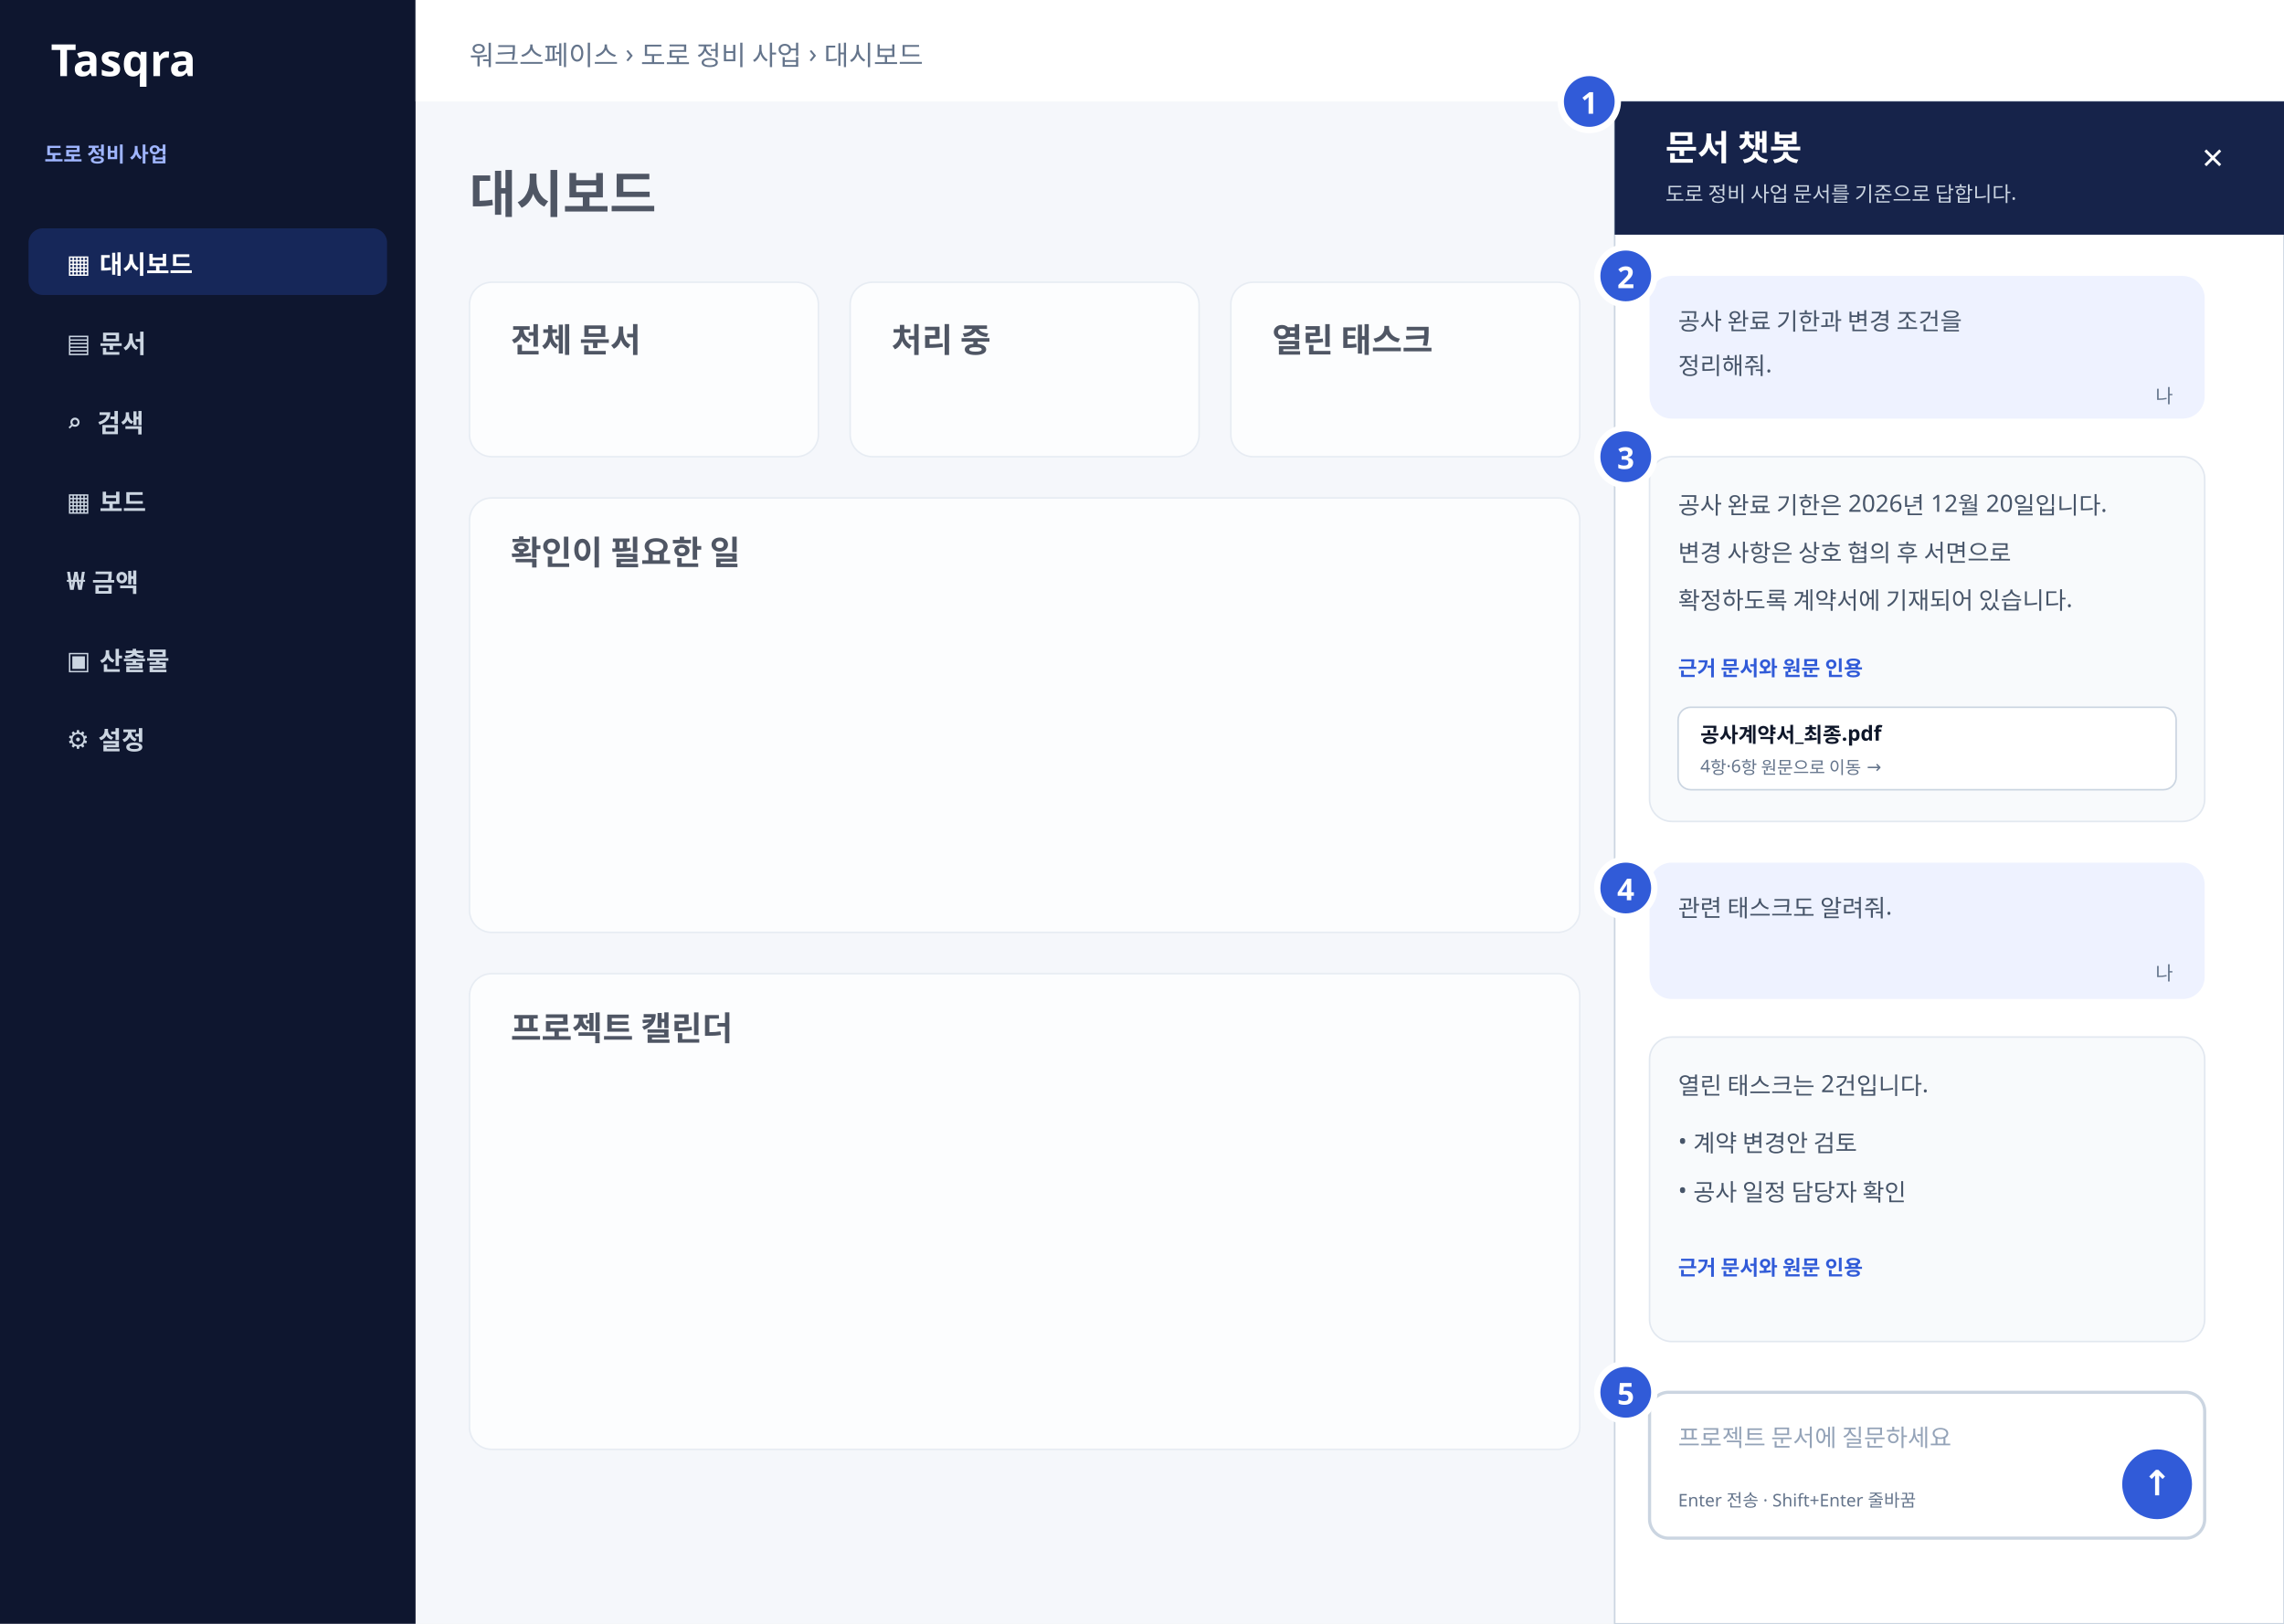
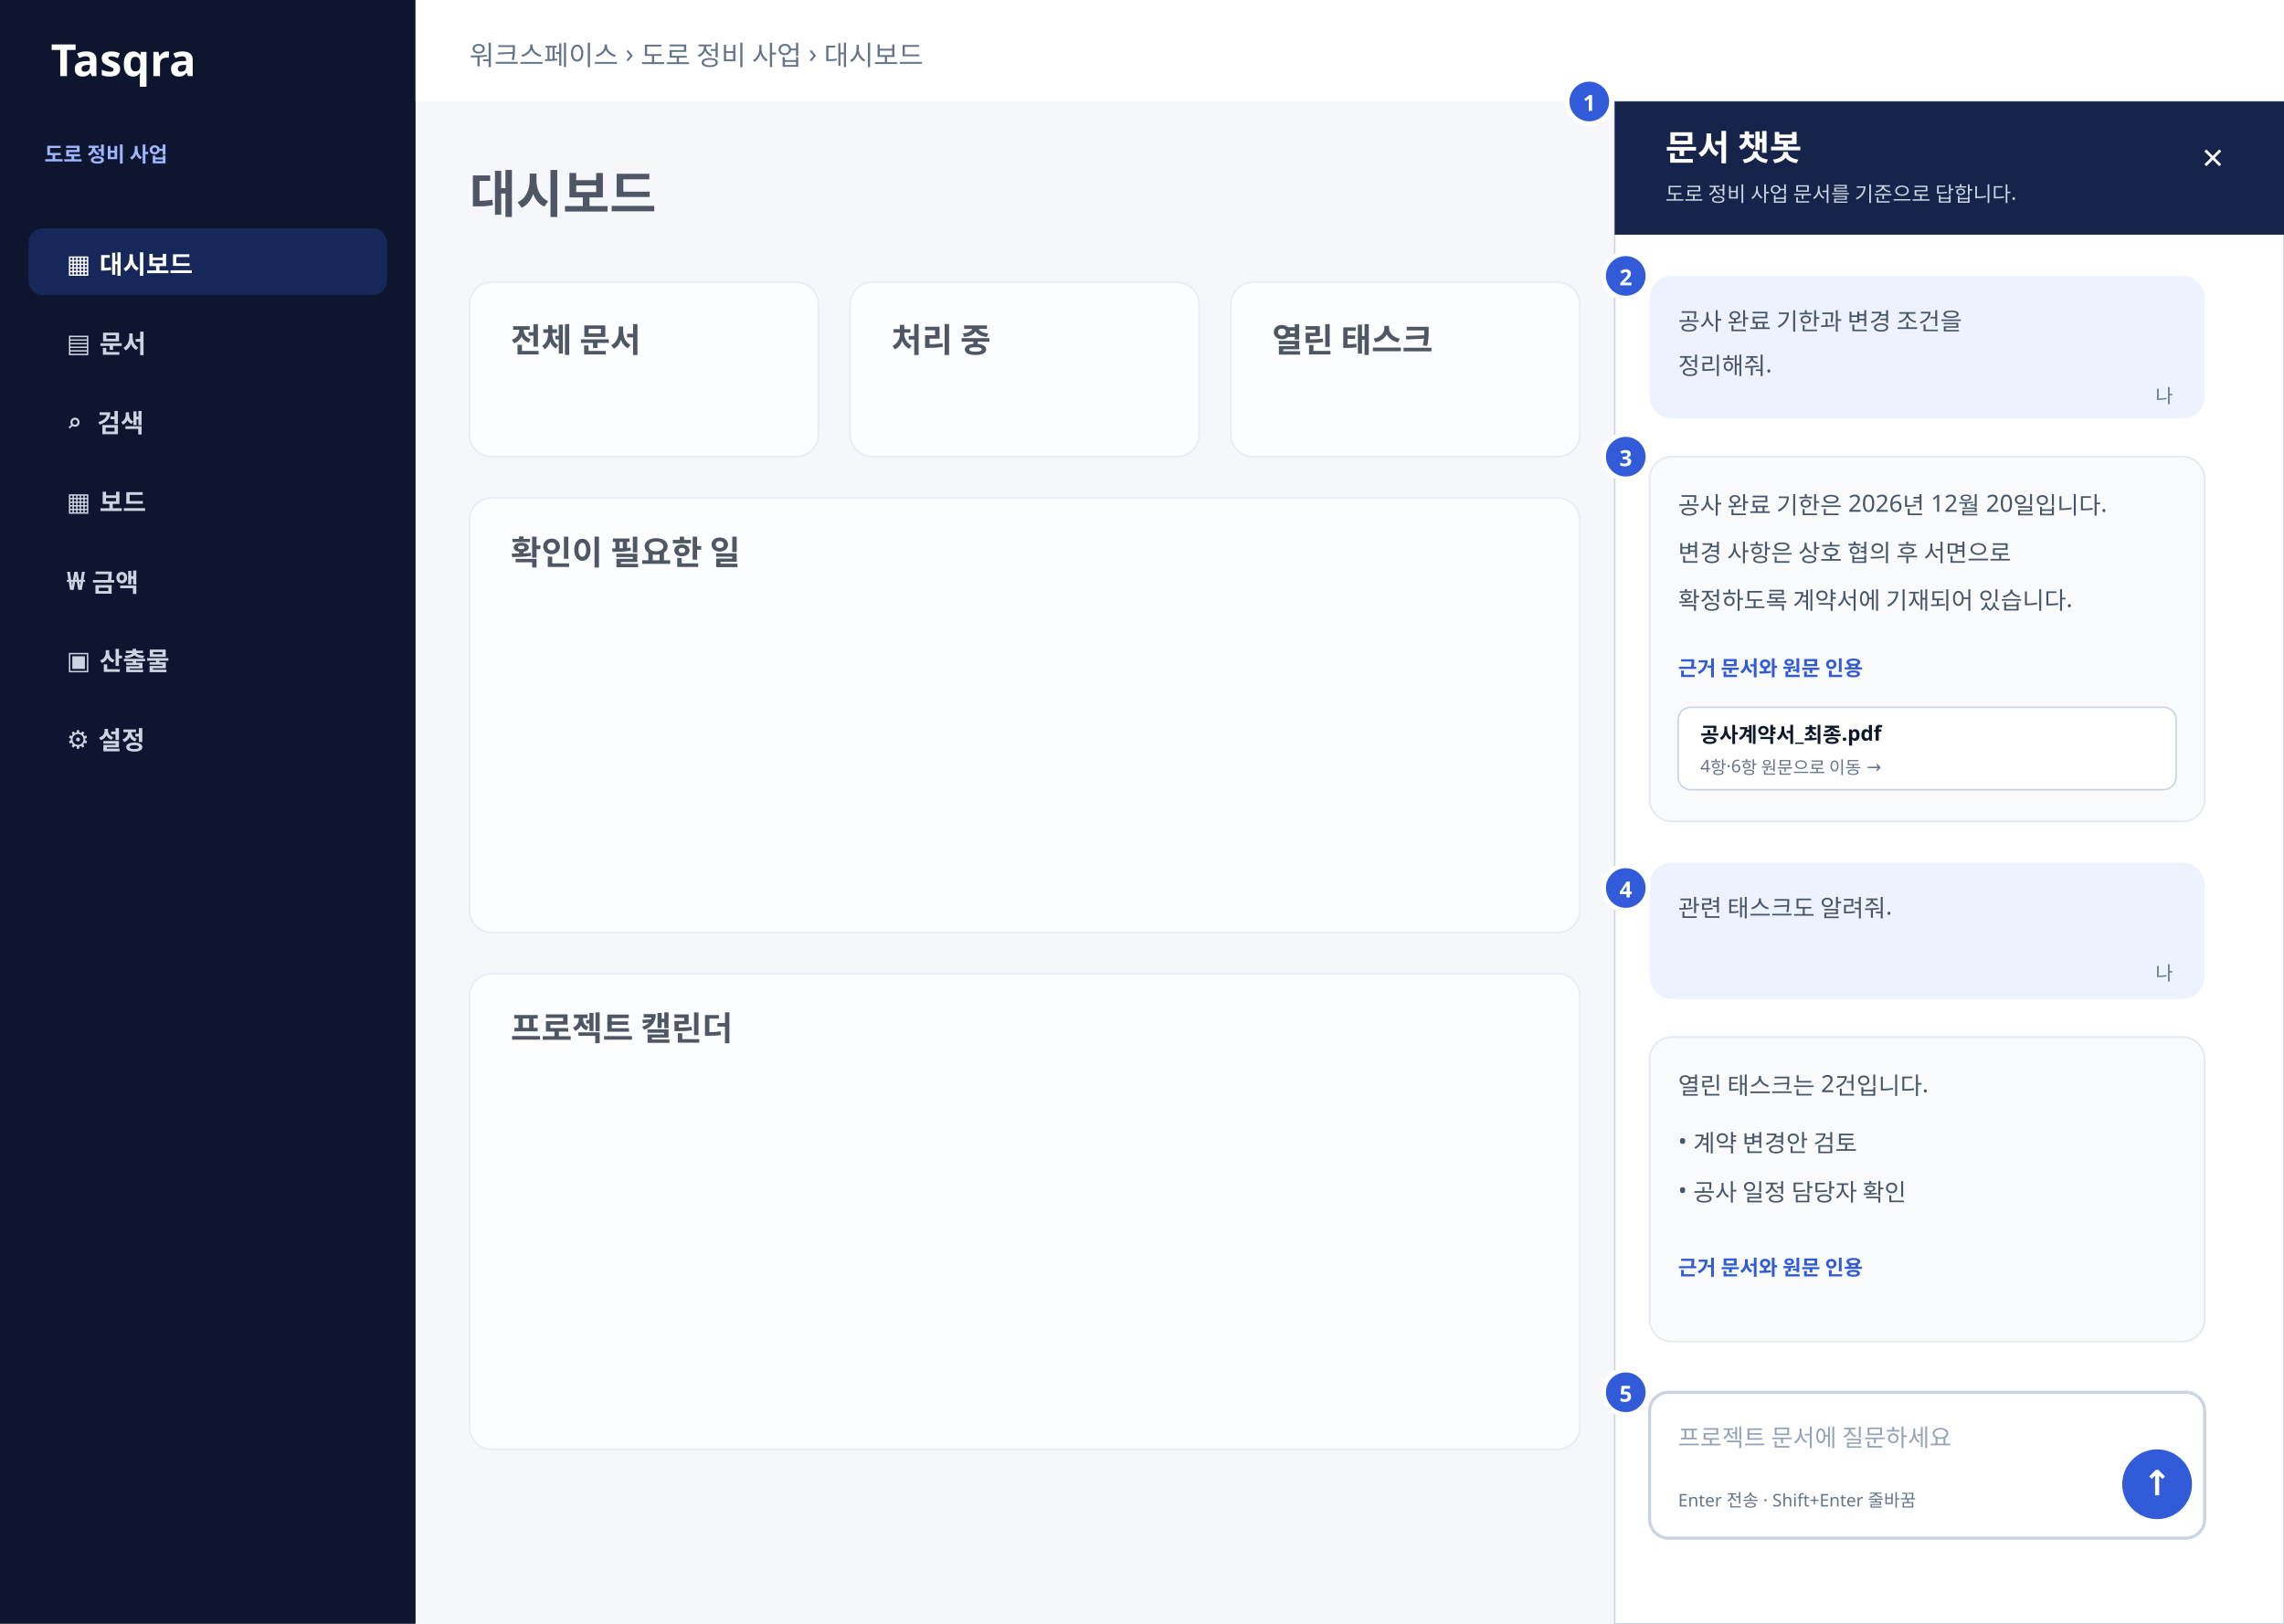
<svg xmlns="http://www.w3.org/2000/svg" viewBox="0 0 1440 1024" width="1440" height="1024" role="img" aria-labelledby="title desc">
  <defs>
-     <style>@font-face{font-family:'Noto Sans KR';src:url('../포트폴리오/NotoSansKR.ttf') format('truetype');font-weight:100 900}text{font-family:'Noto Sans KR',Pretendard,'Malgun Gothic',sans-serif}.title{font-size:32px;font-weight:850;fill:#0f172a}.h2{font-size:21px;font-weight:800;fill:#0f172a}.body{font-size:15px;fill:#475569}.small{font-size:12px;fill:#64748b}.nav{font-size:16px;font-weight:700;fill:#cbd5e1}.pin circle{fill:#315bd8;stroke:#fff;stroke-width:4}.pin text{fill:#fff;font-size:19px;font-weight:800;text-anchor:middle;dominant-baseline:middle}</style>
+     <style>@font-face{font-family:'Noto Sans KR';src:url('../포트폴리오/NotoSansKR.ttf') format('truetype');font-weight:100 900}text{font-family:'Noto Sans KR',Pretendard,'Malgun Gothic',sans-serif}.title{font-size:32px;font-weight:850;fill:#0f172a}.h2{font-size:21px;font-weight:800;fill:#0f172a}.body{font-size:15px;fill:#475569}.small{font-size:12px;fill:#64748b}.nav{font-size:16px;font-weight:700;fill:#cbd5e1}.pin circle{r:14px;fill:#315bd8;stroke:#fff;stroke-width:3}.pin text{fill:#fff;font-size:14px;font-weight:800;text-anchor:middle;dominant-baseline:middle}</style>
  </defs>
  <rect width="1440" height="1024" fill="#f5f7fb" />
  <rect width="262" height="1024" fill="#0e162f" />
  <text x="32" y="48" font-size="28" font-weight="900" fill="#fff">Tasqra</text>
  <text x="28" y="102" font-size="13" font-weight="800" fill="#9fb5ff">도로 정비 사업</text>
  <g class="nav">
    <rect x="18" y="144" width="226" height="42" rx="9" fill="#315bd8" opacity=".25" />
    <text x="42" y="172" fill="#fff">▦  대시보드</text>
    <text x="42" y="222">▤  문서</text>
    <text x="42" y="272">⌕  검색</text>
    <text x="42" y="322">▦  보드</text>
    <text x="42" y="372">₩  금액</text>
    <text x="42" y="422">▣  산출물</text>
    <text x="42" y="472">⚙  설정</text>
  </g>
  <rect x="262" width="1178" height="64" fill="#fff" />
  <text x="296" y="41" font-size="17" fill="#64748b">워크스페이스  ›  도로 정비 사업  ›  대시보드</text>
  <g opacity=".72">
    <text class="title" x="296" y="134">대시보드</text>
    <g fill="#fff" stroke="#e2e8f0">
      <rect x="296" y="178" width="220" height="110" rx="14" />
      <rect x="536" y="178" width="220" height="110" rx="14" />
      <rect x="776" y="178" width="220" height="110" rx="14" />
      <rect x="296" y="314" width="700" height="274" rx="14" />
      <rect x="296" y="614" width="700" height="300" rx="14" />
    </g>
    <g class="h2">
      <text x="322" y="222">전체 문서</text>
      <text x="562" y="222">처리 중</text>
      <text x="802" y="222">열린 태스크</text>
      <text x="322" y="356">확인이 필요한 일</text>
      <text x="322" y="656">프로젝트 캘린더</text>
    </g>
  </g>
  <rect x="1018" y="64" width="422" height="960" fill="#fff" stroke="#cbd5e1" />
  <rect x="1018" y="64" width="422" height="84" fill="#16234a" />
  <text x="1050" y="101" font-size="22" font-weight="850" fill="#fff">문서 챗봇</text>
  <text x="1050" y="127" font-size="13" fill="#cbd5e1">도로 정비 사업 문서를 기준으로 답합니다.</text>
  <text x="1402" y="108" text-anchor="end" font-size="24" fill="#fff">×</text>
  <g transform="translate(1040 174)">
    <rect width="350" height="90" rx="14" fill="#eef2ff" />
    <text class="body" x="18" y="34">공사 완료 기한과 변경 조건을</text>
    <text class="body" x="18" y="62">정리해줘.</text>
    <text class="small" x="330" y="80" text-anchor="end">나</text>
    <rect y="114" width="350" height="230" rx="14" fill="#f8fafc" stroke="#e2e8f0" />
    <text class="body" x="18" y="150">공사 완료 기한은 2026년 12월 20일입니다.</text>
    <text class="body" x="18" y="180">변경 사항은 상호 협의 후 서면으로</text>
    <text class="body" x="18" y="210">확정하도록 계약서에 기재되어 있습니다.</text>
    <text x="18" y="252" font-size="13" font-weight="800" fill="#315bd8">근거 문서와 원문 인용</text>
    <rect x="18" y="272" width="314" height="52" rx="8" fill="#fff" stroke="#cbd5e1" />
    <text x="32" y="294" font-size="13" font-weight="800" fill="#0f172a">공사계약서_최종.pdf</text>
    <text x="32" y="313" font-size="11" fill="#64748b">4항·6항 원문으로 이동 →</text>
    <rect y="370" width="350" height="86" rx="14" fill="#eef2ff" />
    <text class="body" x="18" y="404">관련 태스크도 알려줘.</text>
    <text class="small" x="330" y="444" text-anchor="end">나</text>
    <rect y="480" width="350" height="192" rx="14" fill="#f8fafc" stroke="#e2e8f0" />
    <text class="body" x="18" y="516">열린 태스크는 2건입니다.</text>
    <text class="body" x="18" y="551">• 계약 변경안 검토</text>
    <text class="body" x="18" y="582">• 공사 일정 담당자 확인</text>
    <text x="18" y="630" font-size="13" font-weight="800" fill="#315bd8">근거 문서와 원문 인용</text>
  </g>
  <rect x="1040" y="878" width="350" height="92" rx="12" fill="#fff" stroke="#cbd5e1" stroke-width="2" />
  <text x="1058" y="912" font-size="15" fill="#94a3b8">프로젝트 문서에 질문하세요</text>
  <text x="1058" y="950" font-size="11" fill="#64748b">Enter 전송 · Shift+Enter 줄바꿈</text>
  <circle cx="1360" cy="936" r="22" fill="#315bd8" />
  <text x="1360" y="943" text-anchor="middle" font-size="22" font-weight="800" fill="#fff">↑</text>
  <g class="pin">
    <g transform="translate(1002 64)">
      <circle r="18" />
      <text y="1">1</text>
    </g>
    <g transform="translate(1025 174)">
      <circle r="18" />
      <text y="1">2</text>
    </g>
    <g transform="translate(1025 288)">
      <circle r="18" />
      <text y="1">3</text>
    </g>
    <g transform="translate(1025 560)">
      <circle r="18" />
      <text y="1">4</text>
    </g>
    <g transform="translate(1025 878)">
      <circle r="18" />
      <text y="1">5</text>
    </g>
  </g>
</svg>
